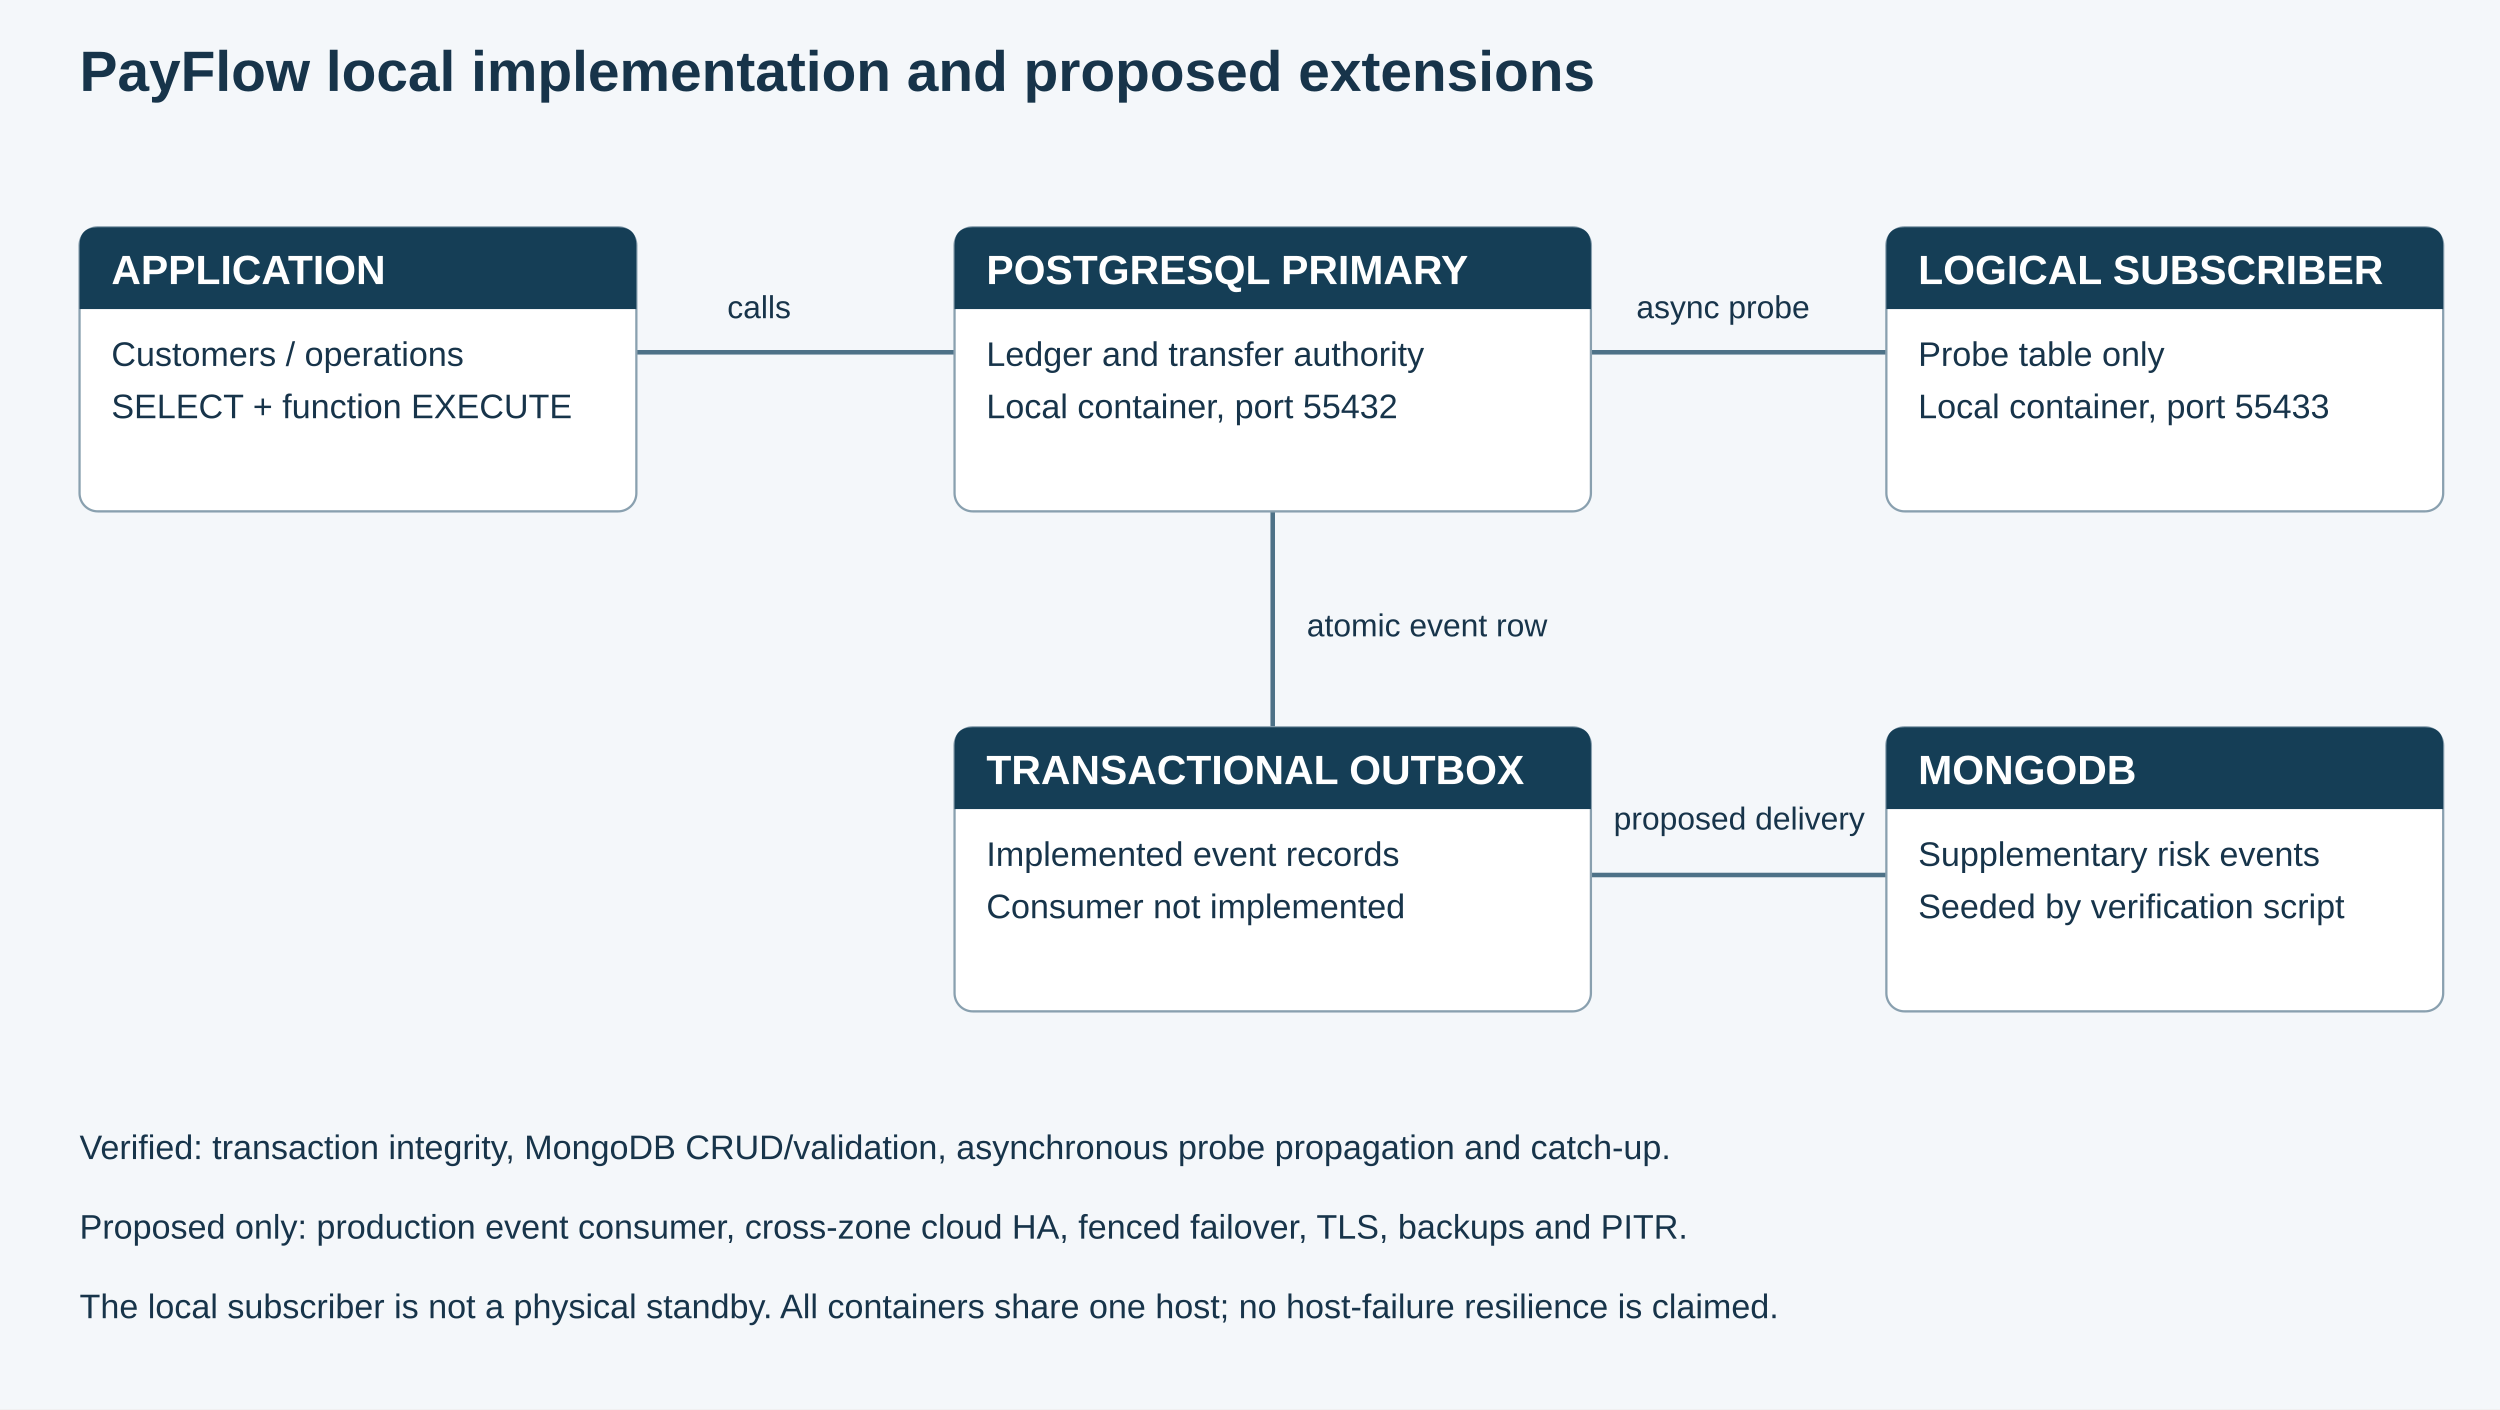
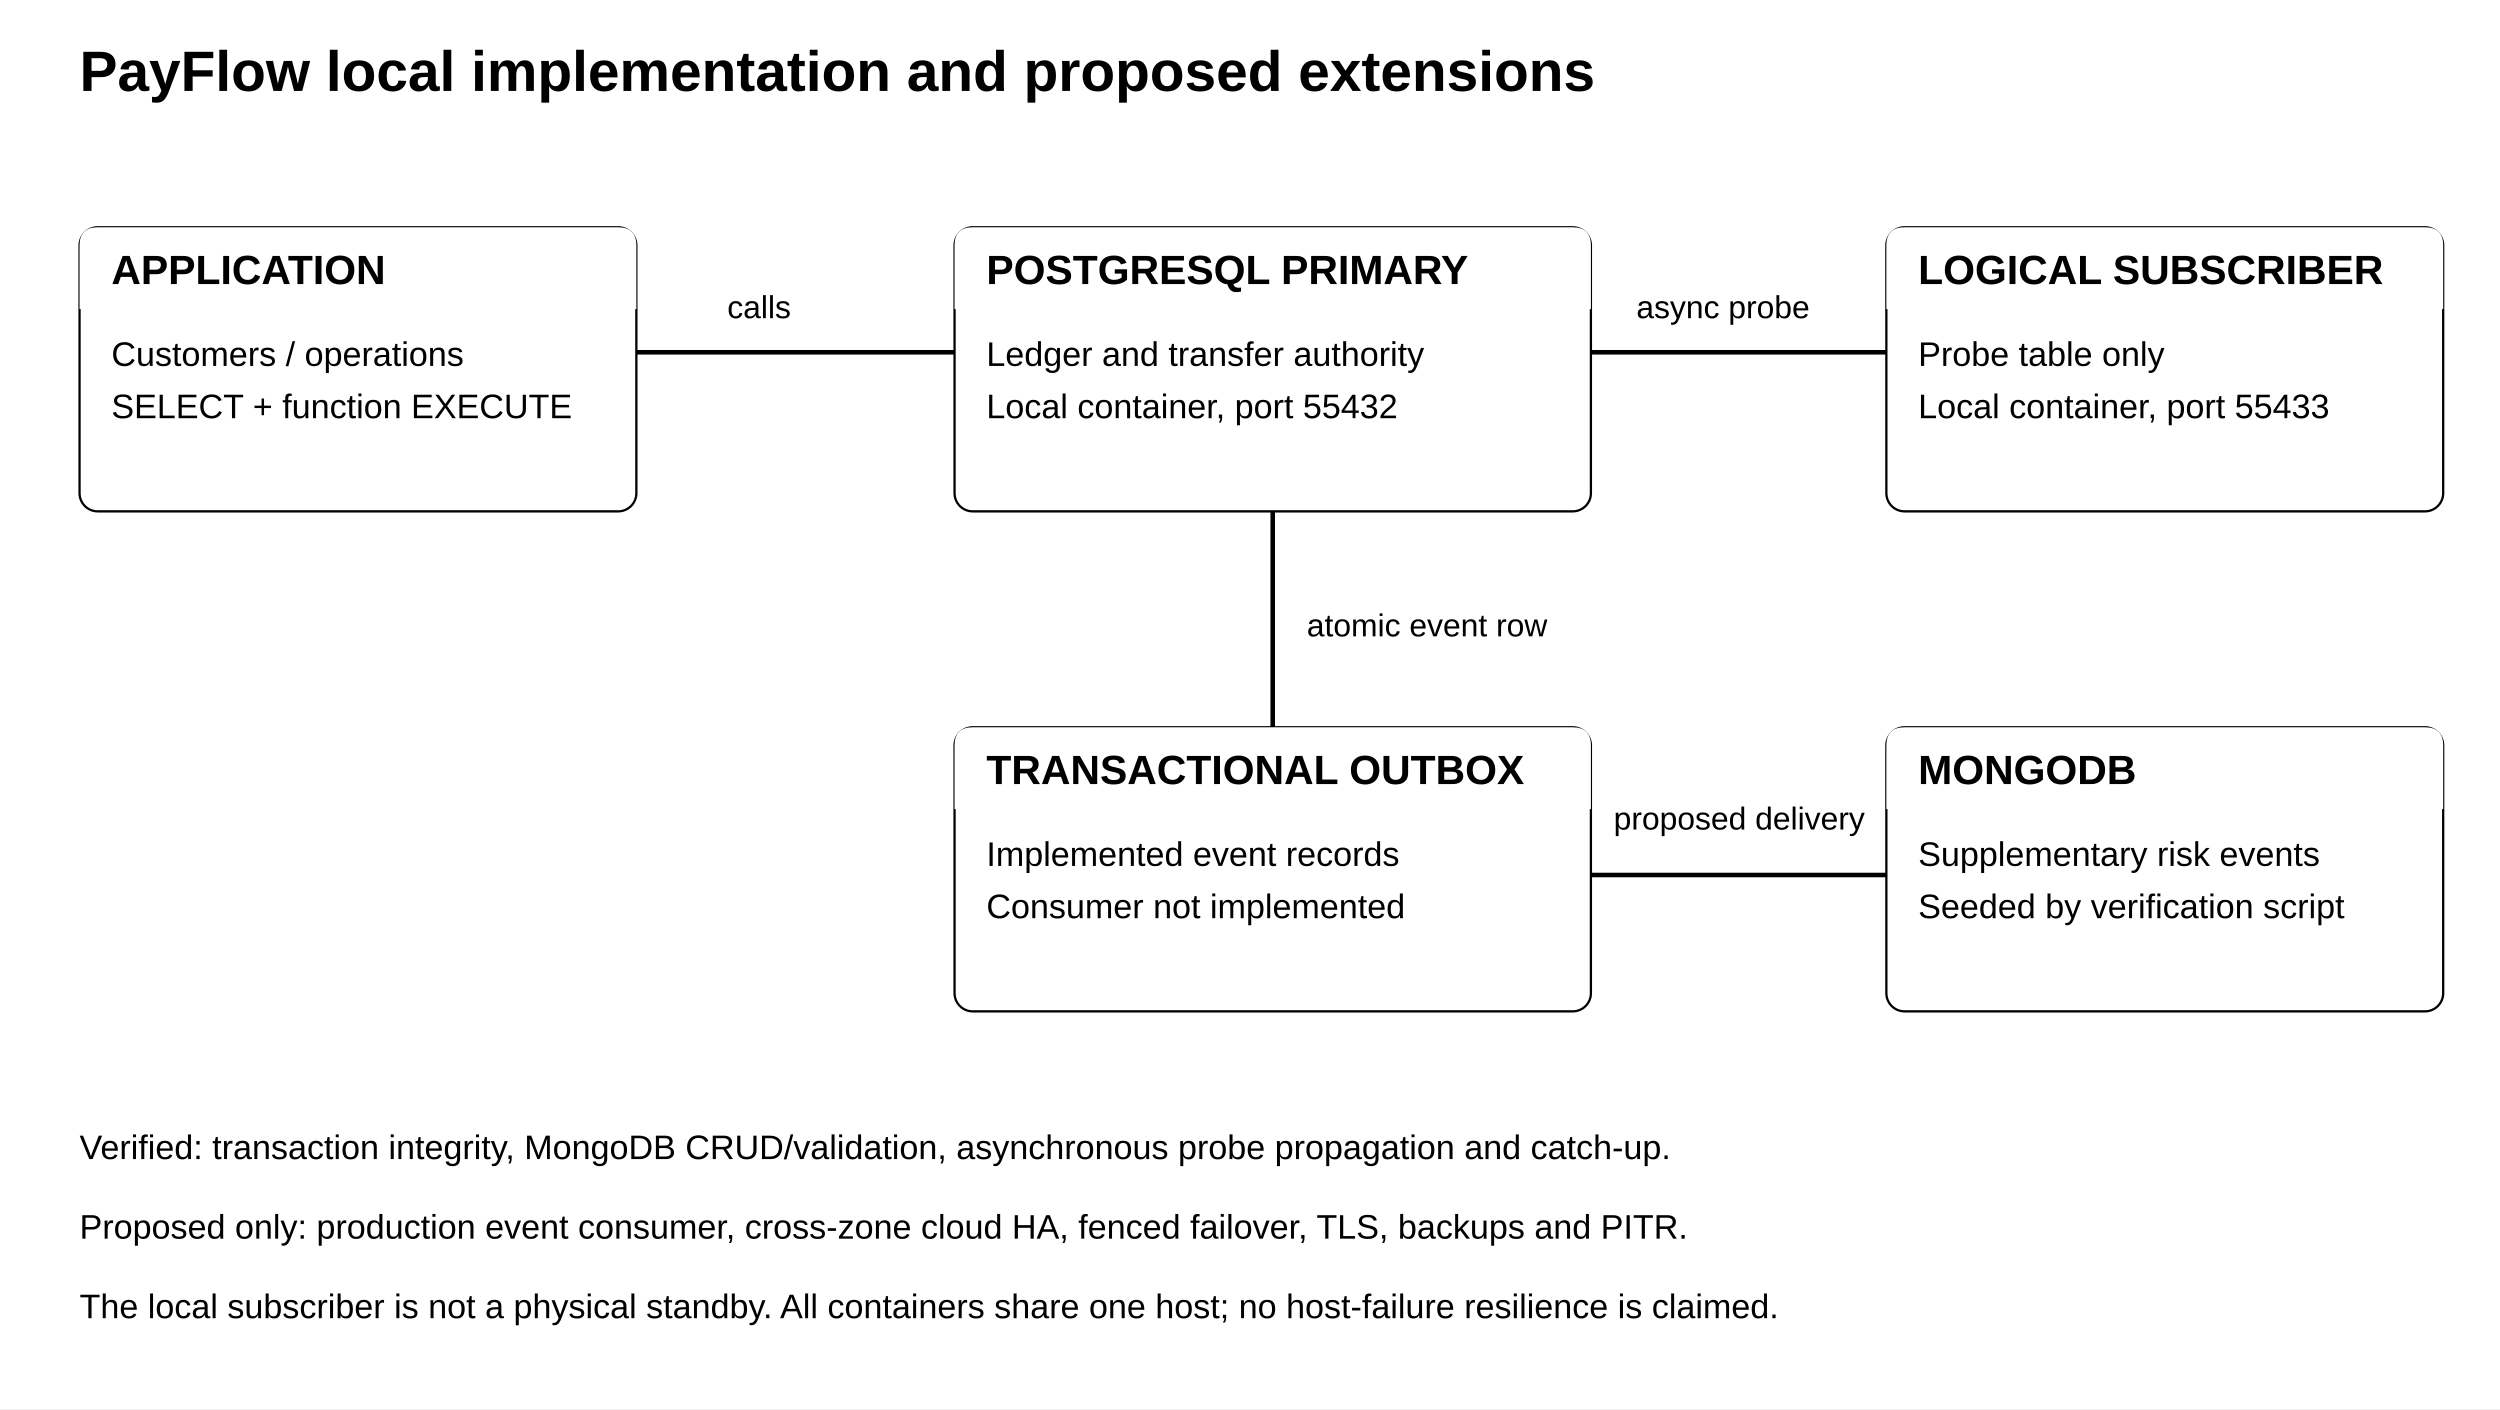
<svg xmlns="http://www.w3.org/2000/svg" width="1100" height="620" viewBox="0 0 1100 620">
-   <rect width="100%" height="100%" fill="#f4f7fa" />
-   <style>text{font-family:Arial,sans-serif;fill:#17344a}.title{font-size:25px;font-weight:bold}.head{font-size:18px;font-weight:bold;fill:white}.body{font-size:15px}.label{font-size:14px}</style>
+   <rect width="100%" height="100%" fill="#ffffff" />
+   <style>text{font-family:Arial,sans-serif;fill:#000000}.title{font-size:25px;font-weight:bold}.head{font-size:18px;font-weight:bold;fill:black}.body{font-size:15px}.label{font-size:14px}</style>
  <text x="35" y="40" class="title">PayFlow local implementation and proposed extensions</text>
-   <path d="M280,155 L420,155" stroke="#4d7187" stroke-width="2" fill="none" />
+   <path d="M280,155 L420,155" stroke="#000000" stroke-width="2" fill="none" />
  <text x="320" y="140" class="label">calls</text>
-   <path d="M700,155 L830,155" stroke="#4d7187" stroke-width="2" fill="none" />
+   <path d="M700,155 L830,155" stroke="#000000" stroke-width="2" fill="none" />
  <text x="720" y="140" class="label">async probe</text>
-   <path d="M560,225 L560,320" stroke="#4d7187" stroke-width="2" fill="none" />
+   <path d="M560,225 L560,320" stroke="#000000" stroke-width="2" fill="none" />
  <text x="575" y="280" class="label">atomic event row</text>
-   <path d="M700,385 L830,385" stroke="#4d7187" stroke-width="2" fill="none" />
+   <path d="M700,385 L830,385" stroke="#000000" stroke-width="2" fill="none" />
  <text x="710" y="365" class="label">proposed delivery</text>
-   <rect x="35" y="100" width="245" height="125" rx="8" fill="white" stroke="#89a0af" />
-   <path d="M43,100H272Q280,100 280,108V136H35V108Q35,100 43,100" fill="#153e56" />
+   <rect x="35" y="100" width="245" height="125" rx="8" fill="white" stroke="#000000" />
+   <path d="M43,100H272Q280,100 280,108V136H35V108Q35,100 43,100" fill="white" />
  <text x="49" y="125" class="head">APPLICATION</text>
  <text x="49" y="161" class="body">Customers / operations</text>
  <text x="49" y="184" class="body">SELECT + function EXECUTE</text>
-   <rect x="420" y="100" width="280" height="125" rx="8" fill="white" stroke="#89a0af" />
-   <path d="M428,100H692Q700,100 700,108V136H420V108Q420,100 428,100" fill="#153e56" />
+   <rect x="420" y="100" width="280" height="125" rx="8" fill="white" stroke="#000000" />
+   <path d="M428,100H692Q700,100 700,108V136H420V108Q420,100 428,100" fill="white" />
  <text x="434" y="125" class="head">POSTGRESQL PRIMARY</text>
  <text x="434" y="161" class="body">Ledger and transfer authority</text>
  <text x="434" y="184" class="body">Local container, port 55432</text>
-   <rect x="830" y="100" width="245" height="125" rx="8" fill="white" stroke="#89a0af" />
-   <path d="M838,100H1067Q1075,100 1075,108V136H830V108Q830,100 838,100" fill="#153e56" />
+   <rect x="830" y="100" width="245" height="125" rx="8" fill="white" stroke="#000000" />
+   <path d="M838,100H1067Q1075,100 1075,108V136H830V108Q830,100 838,100" fill="white" />
  <text x="844" y="125" class="head">LOGICAL SUBSCRIBER</text>
  <text x="844" y="161" class="body">Probe table only</text>
  <text x="844" y="184" class="body">Local container, port 55433</text>
-   <rect x="420" y="320" width="280" height="125" rx="8" fill="white" stroke="#89a0af" />
-   <path d="M428,320H692Q700,320 700,328V356H420V328Q420,320 428,320" fill="#153e56" />
+   <rect x="420" y="320" width="280" height="125" rx="8" fill="white" stroke="#000000" />
+   <path d="M428,320H692Q700,320 700,328V356H420V328Q420,320 428,320" fill="white" />
  <text x="434" y="345" class="head">TRANSACTIONAL OUTBOX</text>
  <text x="434" y="381" class="body">Implemented event records</text>
  <text x="434" y="404" class="body">Consumer not implemented</text>
-   <rect x="830" y="320" width="245" height="125" rx="8" fill="white" stroke="#89a0af" />
-   <path d="M838,320H1067Q1075,320 1075,328V356H830V328Q830,320 838,320" fill="#153e56" />
+   <rect x="830" y="320" width="245" height="125" rx="8" fill="white" stroke="#000000" />
+   <path d="M838,320H1067Q1075,320 1075,328V356H830V328Q830,320 838,320" fill="white" />
  <text x="844" y="345" class="head">MONGODB</text>
  <text x="844" y="381" class="body">Supplementary risk events</text>
  <text x="844" y="404" class="body">Seeded by verification script</text>
  <text x="35" y="510" class="body">Verified: transaction integrity, MongoDB CRUD/validation, asynchronous probe propagation and catch-up.</text>
  <text x="35" y="545" class="body">Proposed only: production event consumer, cross-zone cloud HA, fenced failover, TLS, backups and PITR.</text>
  <text x="35" y="580" class="body">The local subscriber is not a physical standby. All containers share one host; no host-failure resilience is claimed.</text>
</svg>
